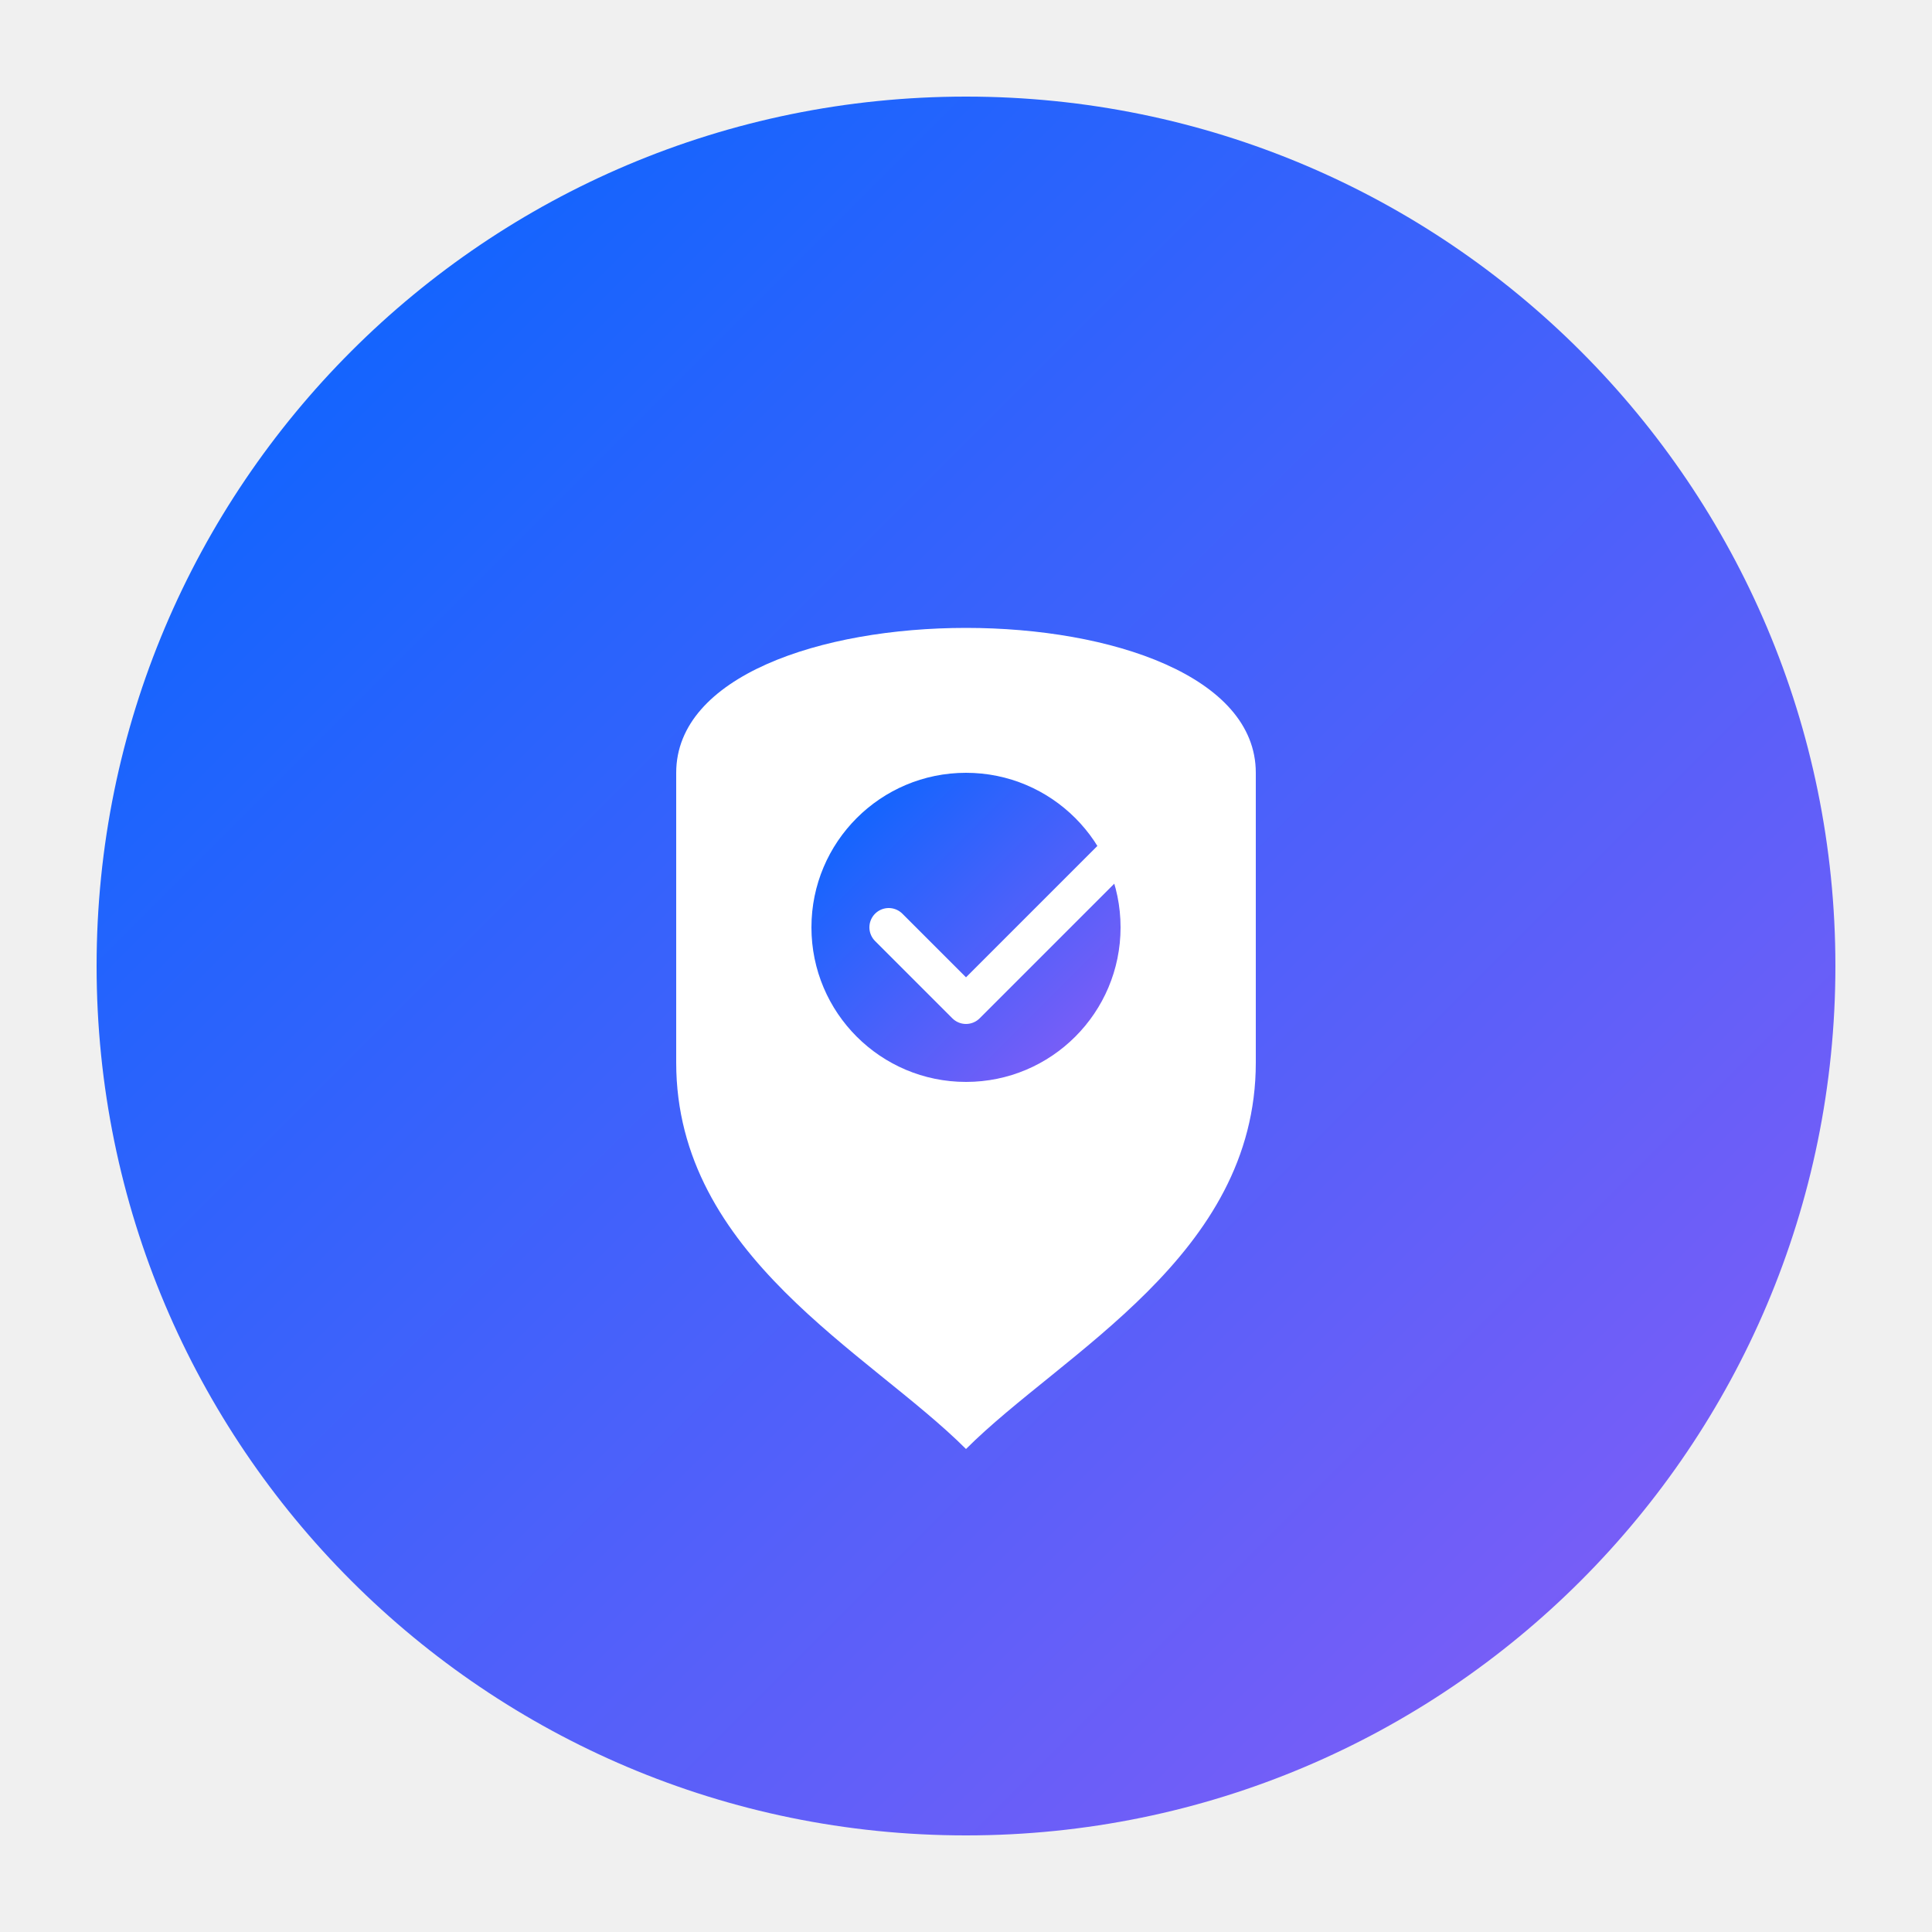
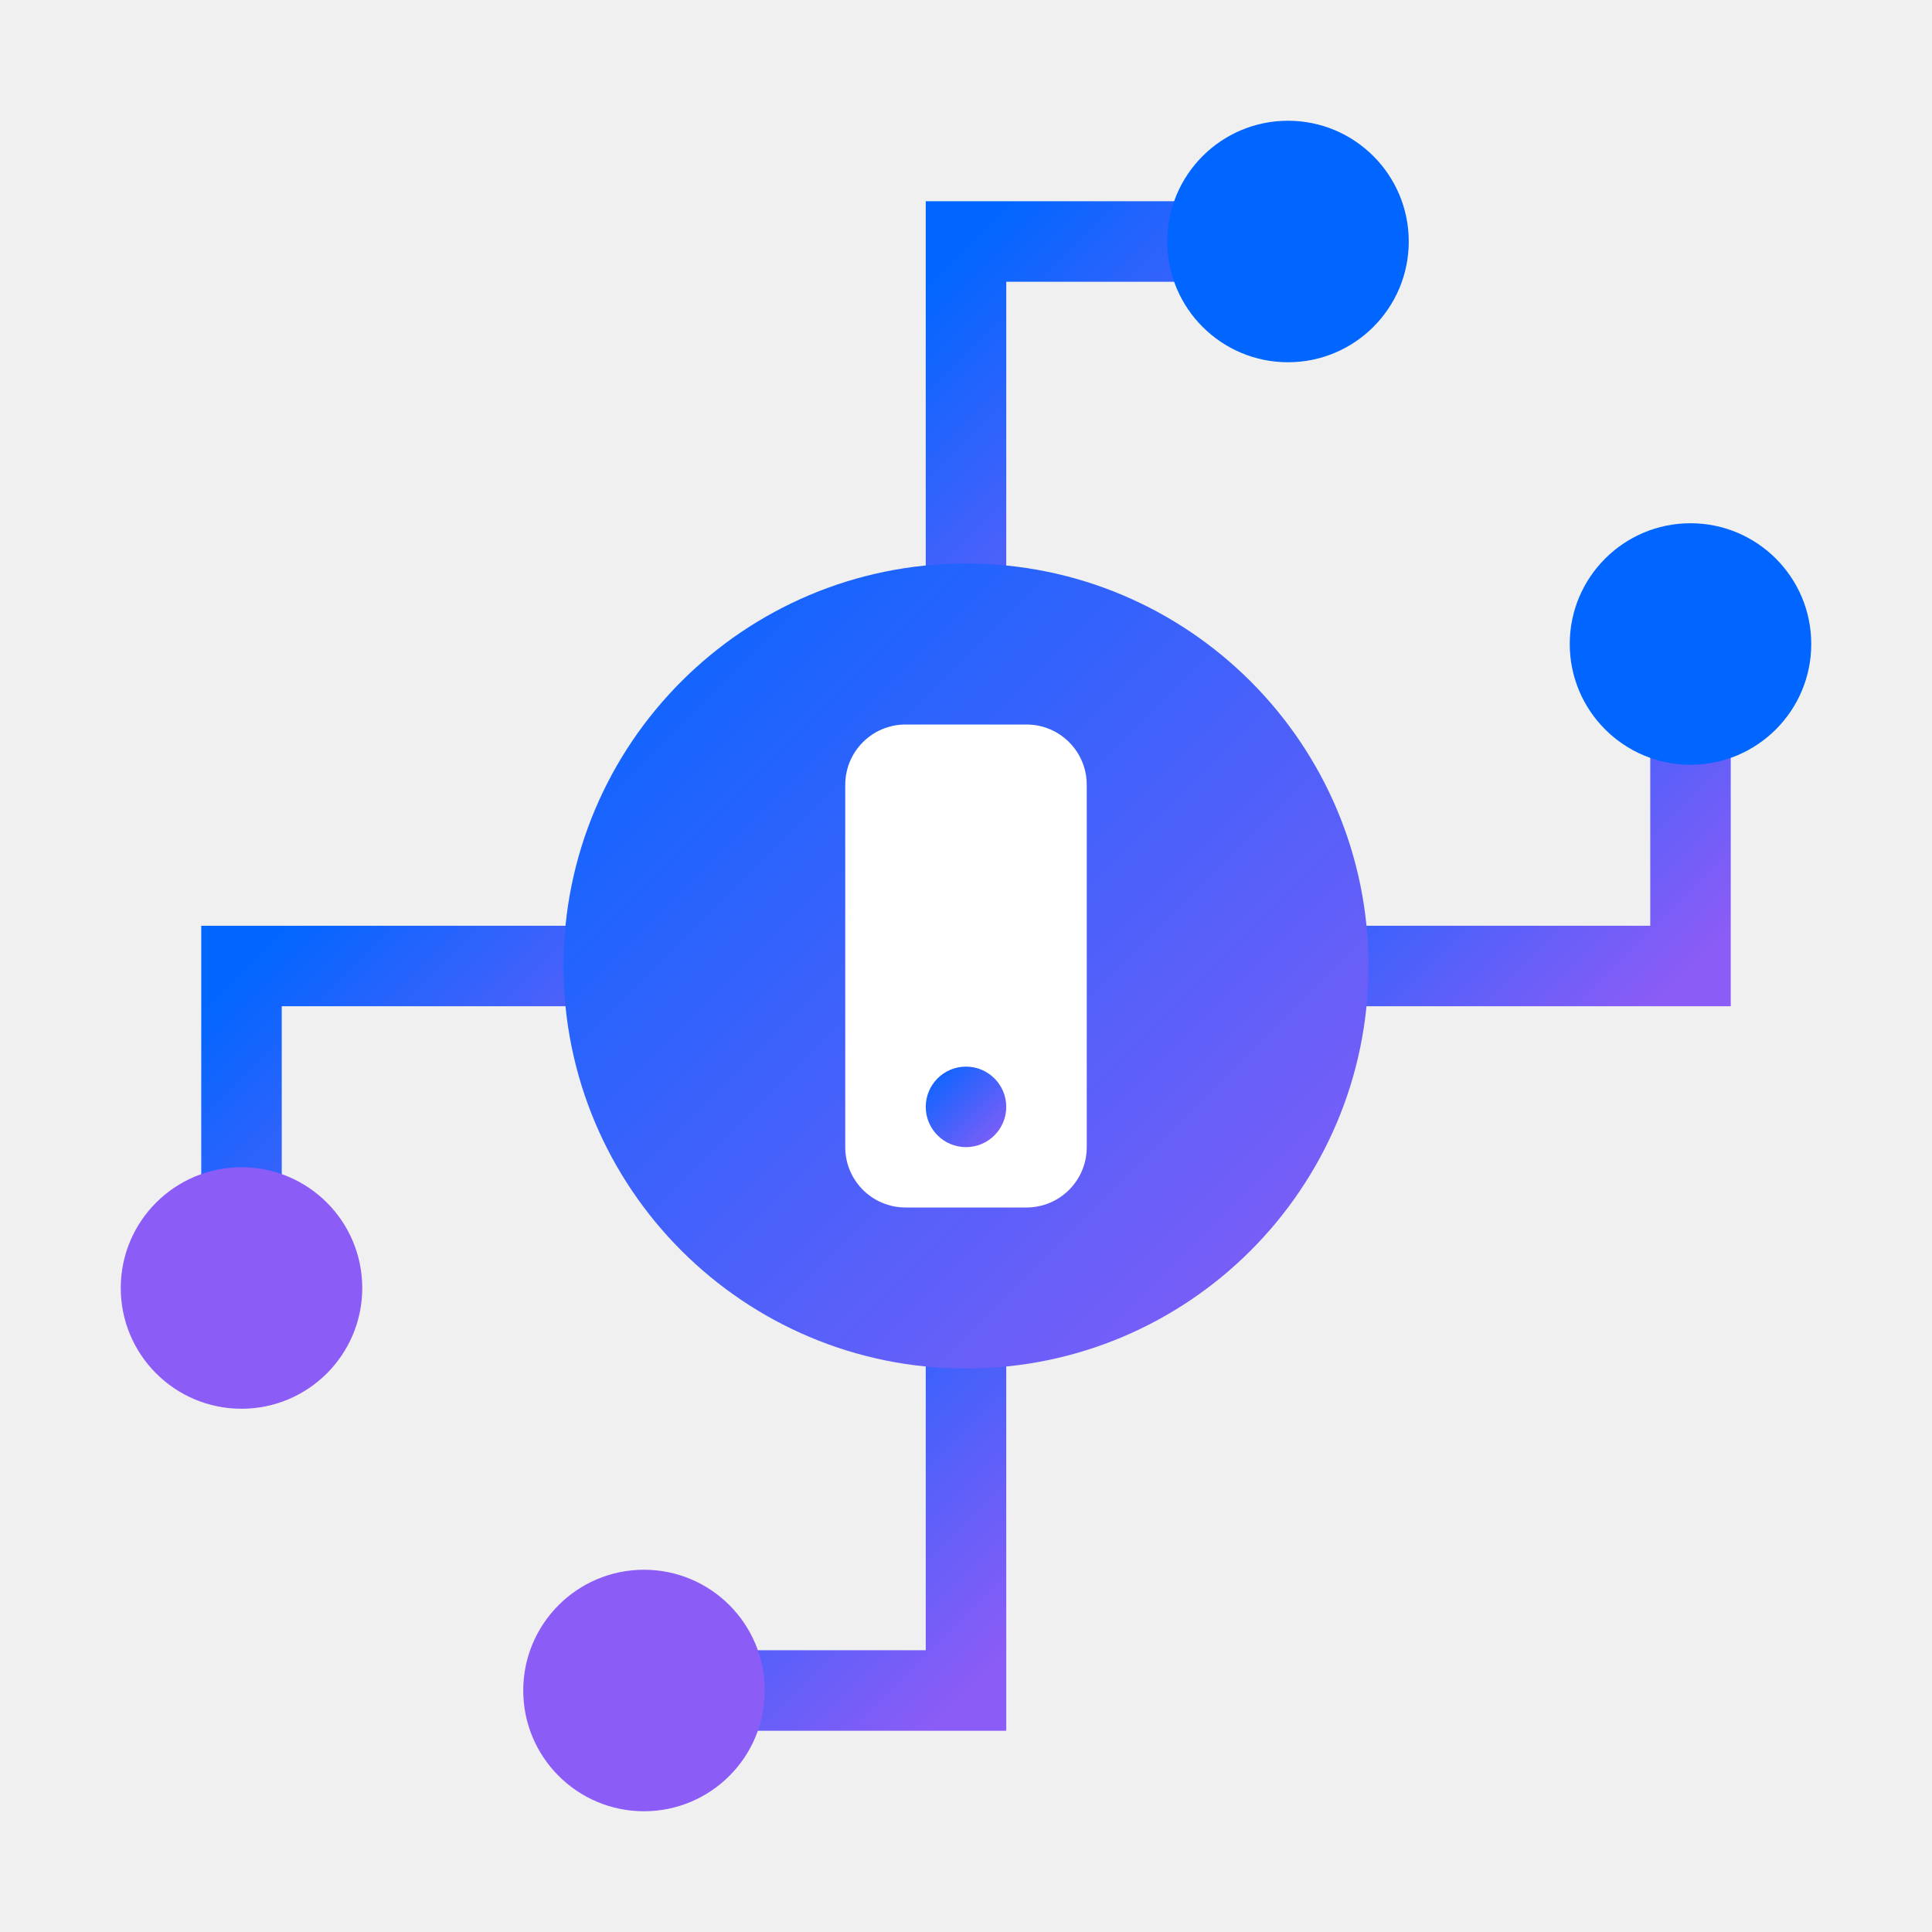
- <svg xmlns="http://www.w3.org/2000/svg" viewBox="0 0 100 100">
+ <svg xmlns="http://www.w3.org/2000/svg" viewBox="0 0 48 48">
  <defs>
    <linearGradient id="grad" x1="0%" y1="0%" x2="100%" y2="100%">
-       <stop offset="0%" style="stop-color:#0066FF" />
-       <stop offset="100%" style="stop-color:#8B5CF6" />
+       <stop offset="0%" stop-color="#0066FF" />
+       <stop offset="100%" stop-color="#8B5CF6" />
    </linearGradient>
  </defs>
-   <circle cx="50" cy="50" r="45" fill="url(#grad)" />
-   <path d="M35 40 C35 30, 65 30, 65 40 L65 55 C65 65, 55 70, 50 75 C45 70, 35 65, 35 55 Z" fill="white" />
-   <circle cx="50" cy="48" r="8" fill="url(#grad)" />
-   <path d="M46 48 L50 52 L58 44" stroke="white" stroke-width="2" fill="none" stroke-linecap="round" stroke-linejoin="round" />
+   <path d="M24 14 L24 6 L32 6" stroke="url(#grad)" stroke-width="2" fill="none" stroke-linecap="round" />
+   <path d="M34 24 L42 24 L42 16" stroke="url(#grad)" stroke-width="2" fill="none" stroke-linecap="round" />
+   <path d="M24 34 L24 42 L16 42" stroke="url(#grad)" stroke-width="2" fill="none" stroke-linecap="round" />
+   <path d="M14 24 L6 24 L6 32" stroke="url(#grad)" stroke-width="2" fill="none" stroke-linecap="round" />
+   <circle cx="32" cy="6" r="3" fill="#0066FF" />
+   <circle cx="42" cy="16" r="3" fill="#0066FF" />
+   <circle cx="16" cy="42" r="3" fill="#8B5CF6" />
+   <circle cx="6" cy="32" r="3" fill="#8B5CF6" />
+   <circle cx="24" cy="24" r="10" fill="url(#grad)" />
+   <path d="M21 19.5c0-.83.67-1.5 1.5-1.5h3c.83 0 1.5.67 1.5 1.5v9c0 .83-.67 1.5-1.5 1.5h-3c-.83 0-1.5-.67-1.5-1.5v-9z" fill="white" />
+   <circle cx="24" cy="27.5" r="1" fill="url(#grad)" />
</svg>
